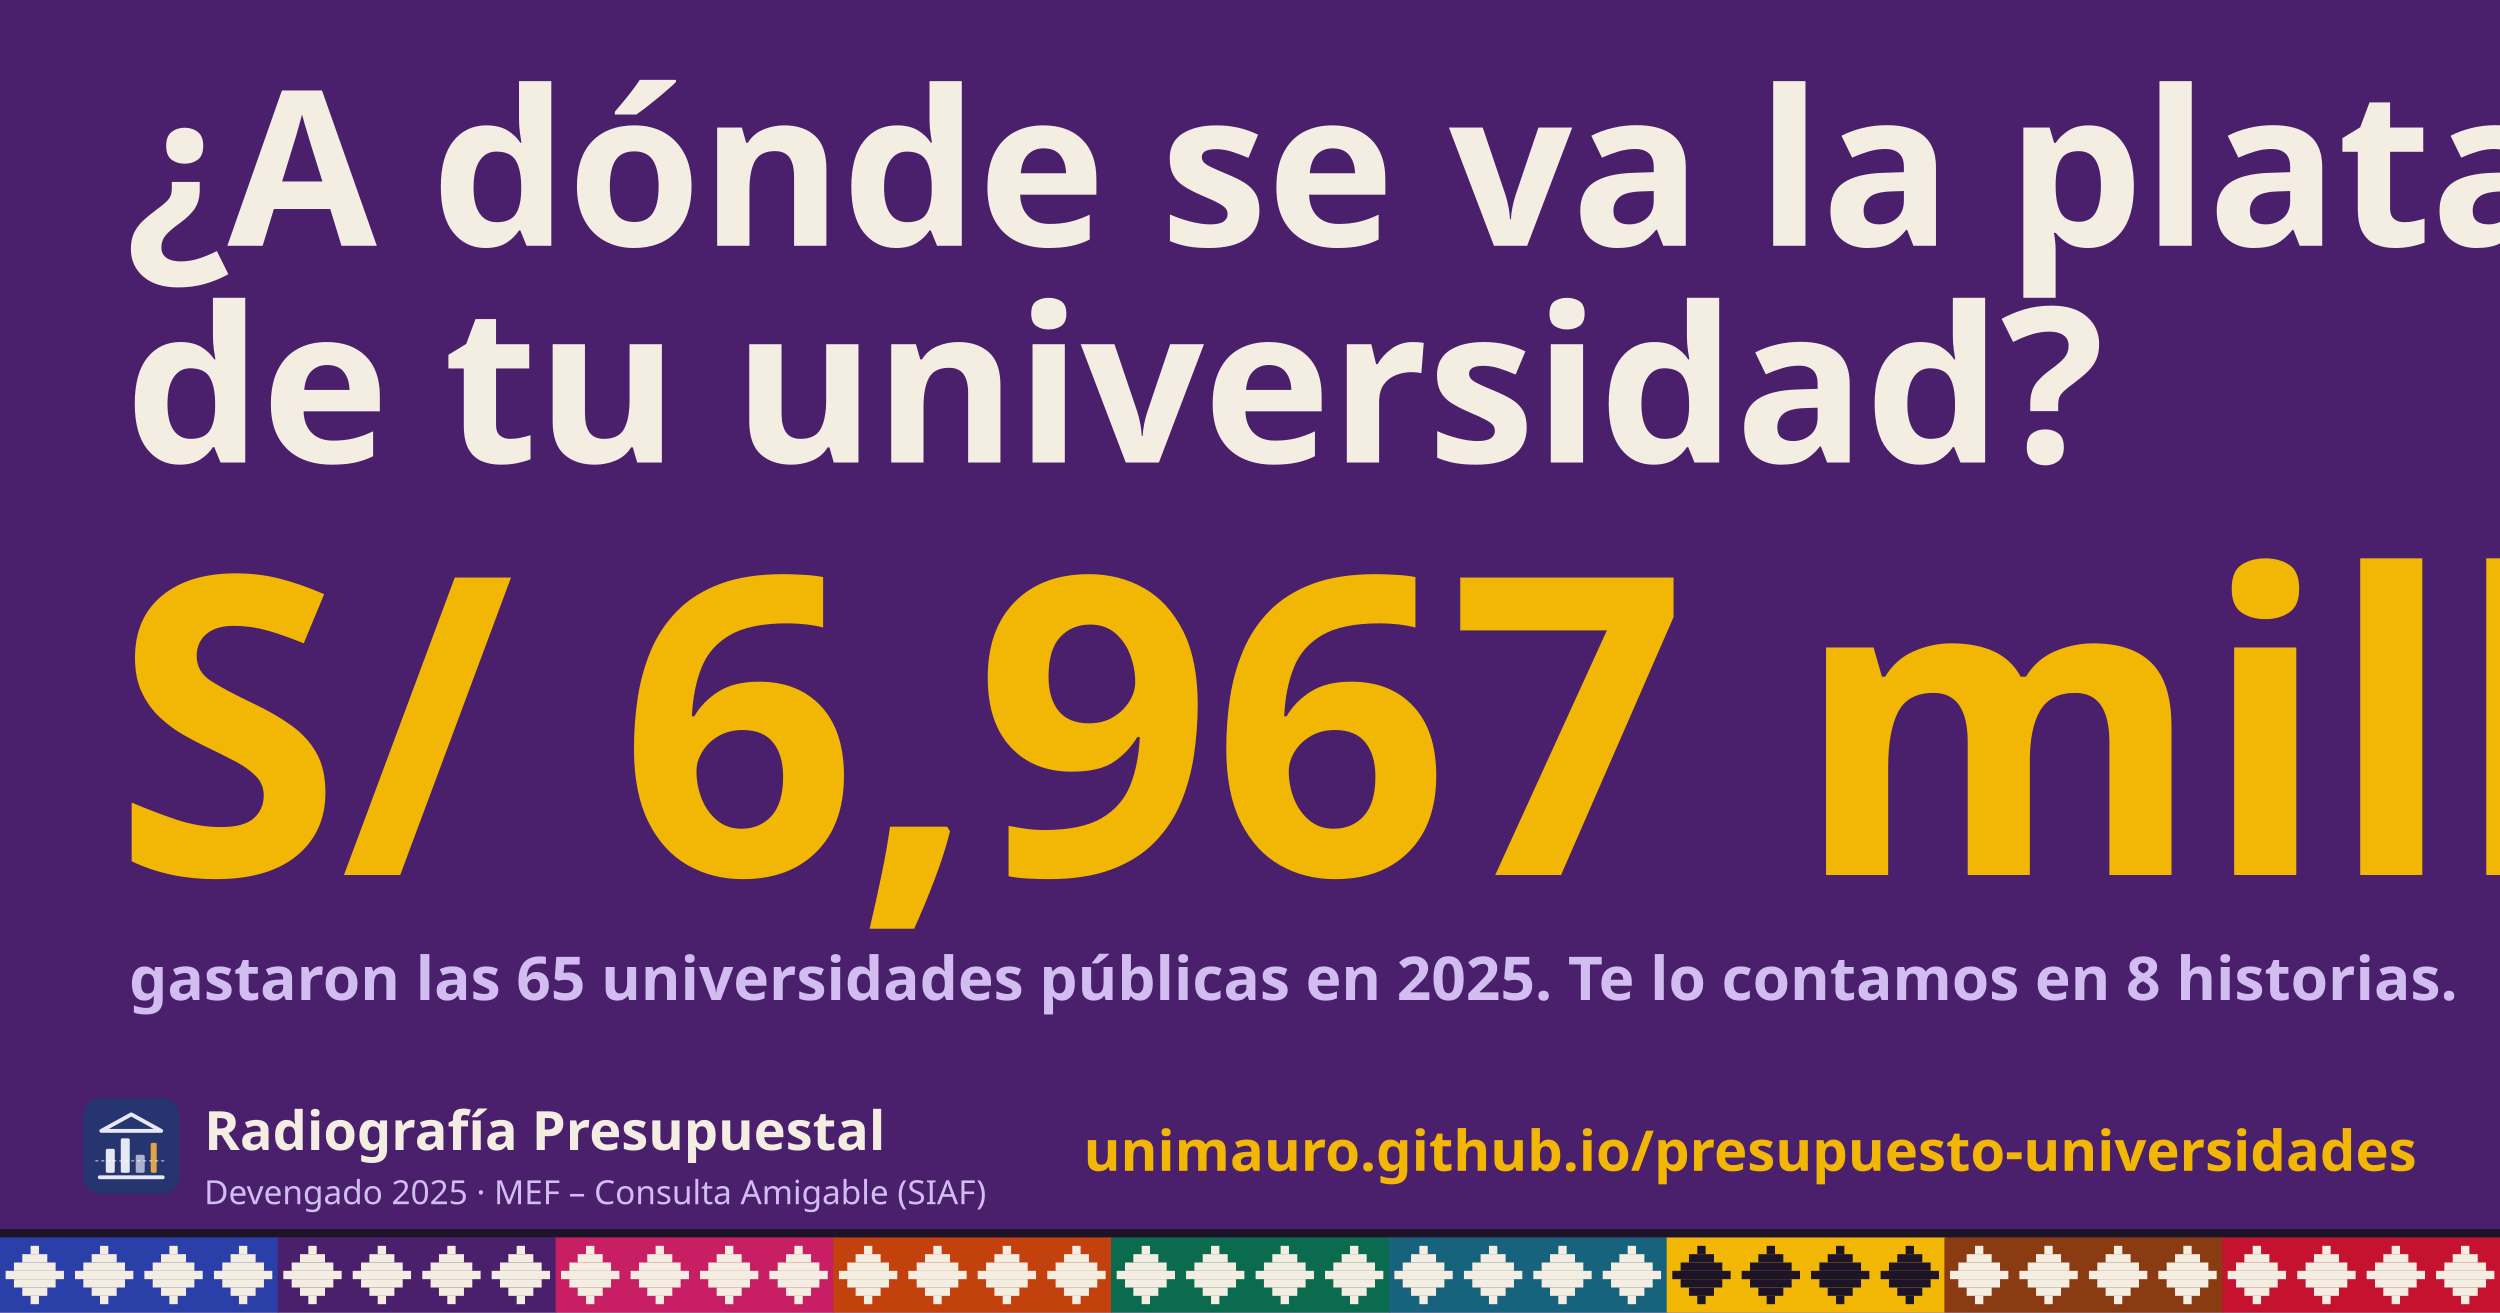
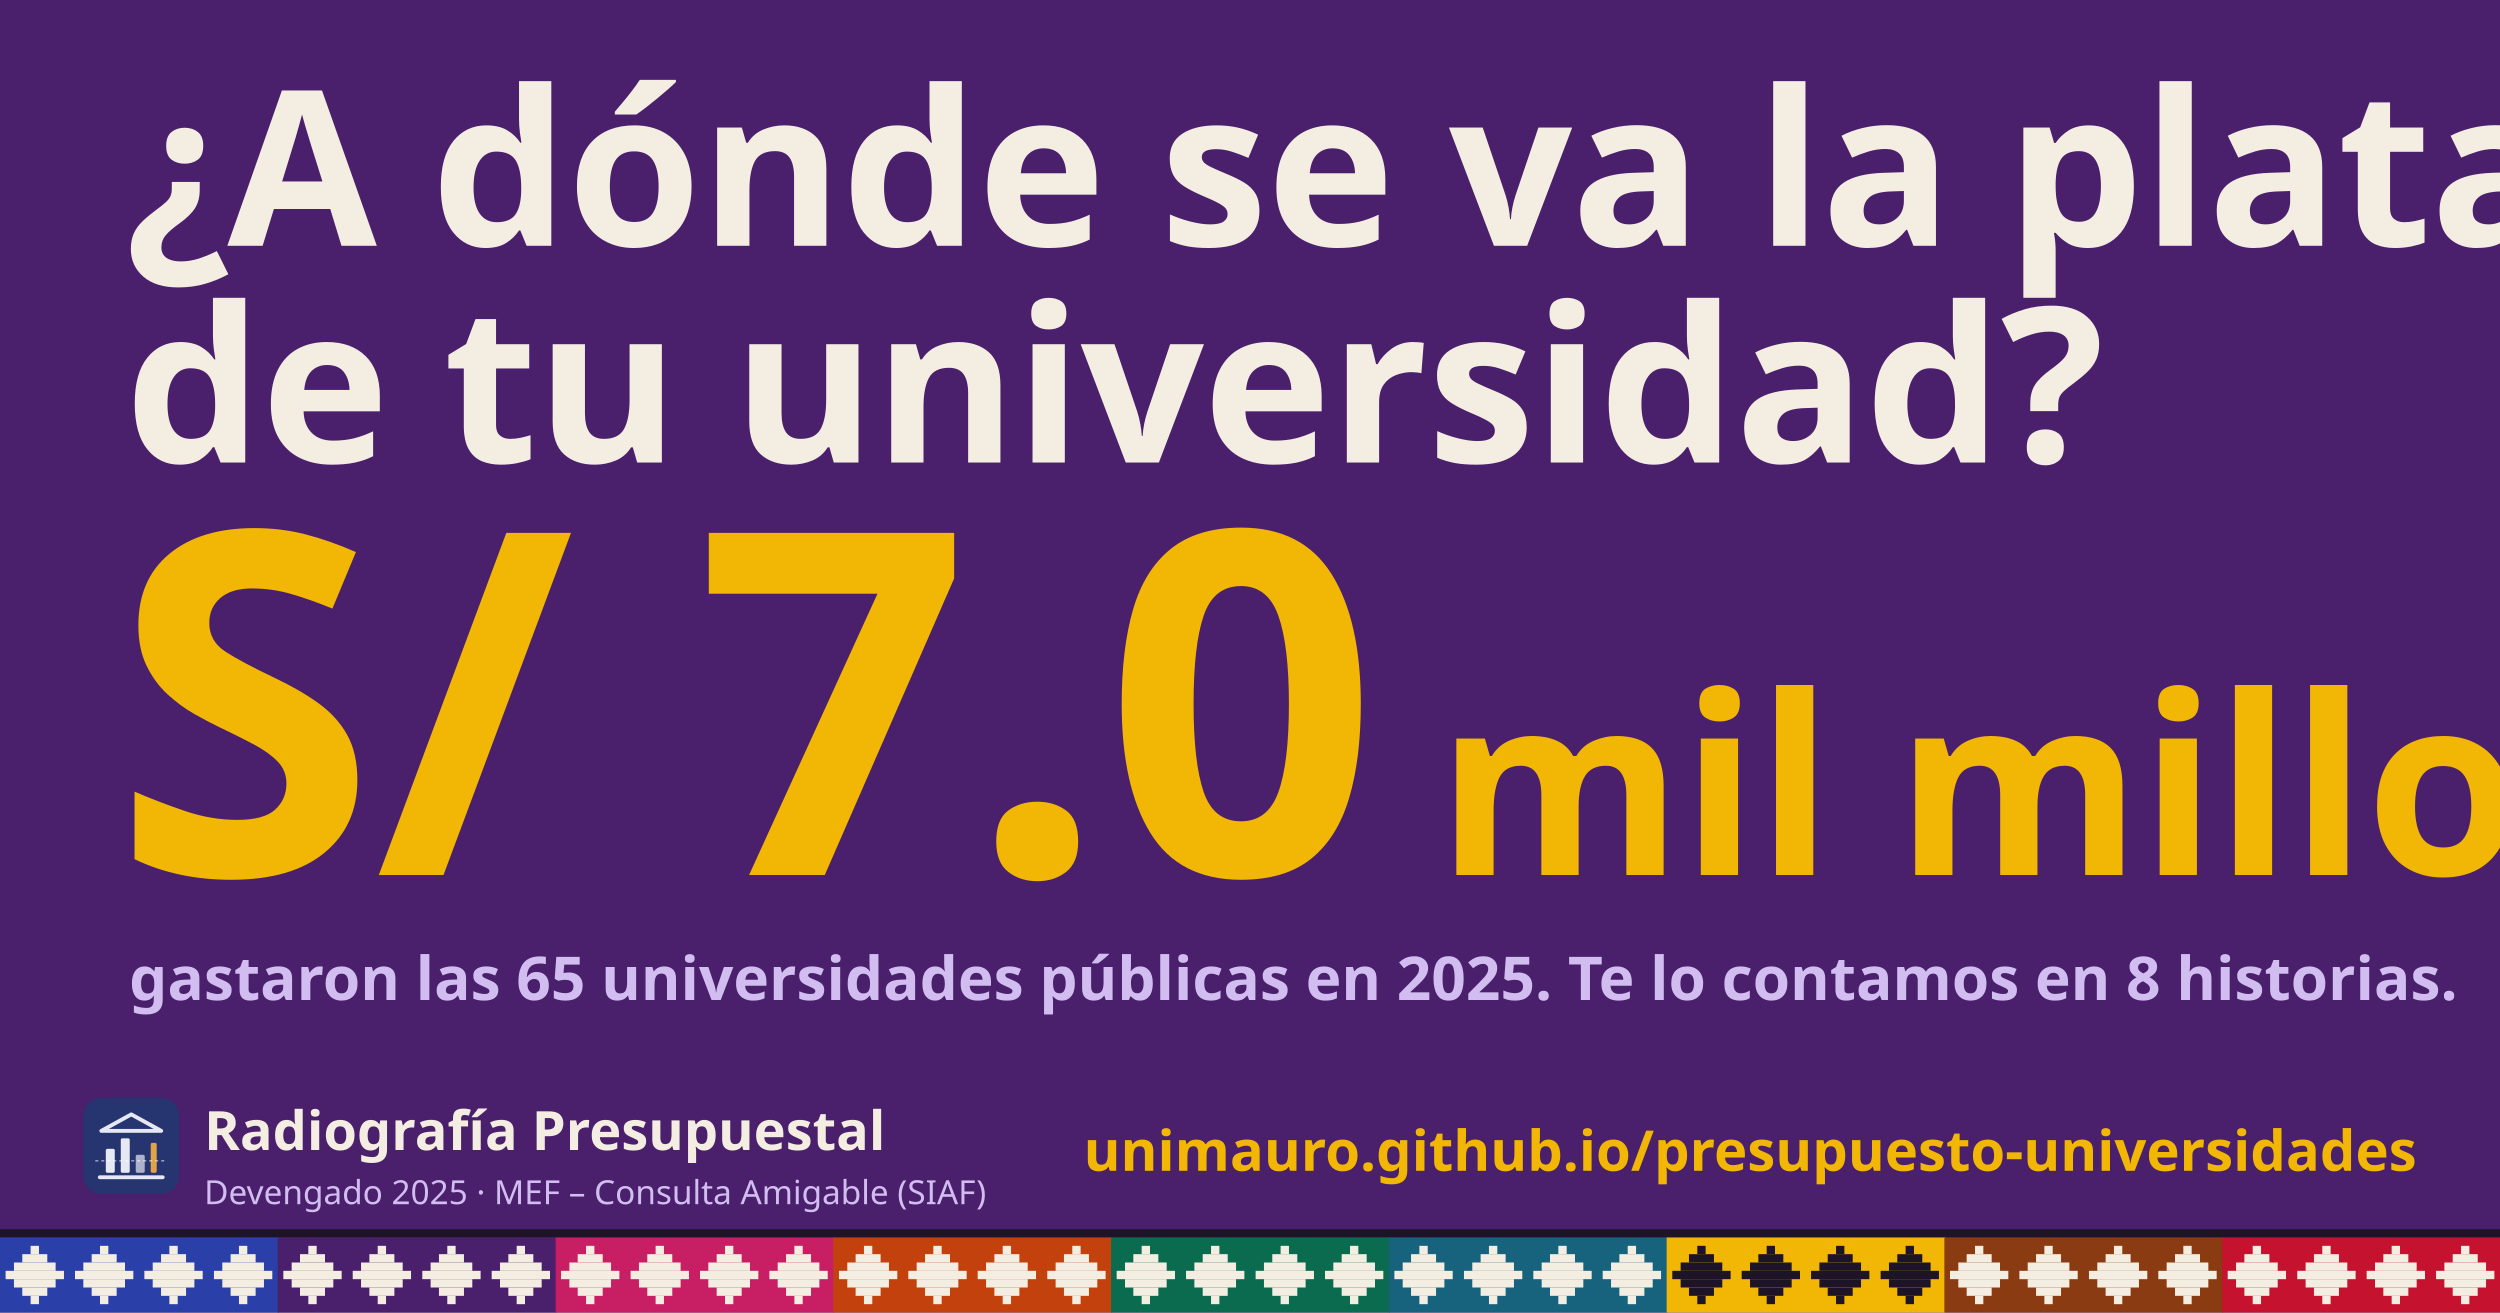
<svg xmlns="http://www.w3.org/2000/svg" width="1200" height="630" viewBox="0 0 1200 630">
  <rect width="1200" height="630" fill="#4A1F6B" />
  <text x="60" y="118" font-family="'Archivo ExtraCondensed', 'Archivo', 'Arial Narrow', sans-serif" font-size="104" font-weight="900" fill="#F4EEE2" text-anchor="start" letter-spacing="-0.5">¿A dónde se va la plata</text>
  <text x="60" y="222" font-family="'Archivo ExtraCondensed', 'Archivo', 'Arial Narrow', sans-serif" font-size="104" font-weight="900" fill="#F4EEE2" text-anchor="start" letter-spacing="-0.5">de tu universidad?</text>
-   <text x="54" y="420" font-family="'Archivo ExtraCondensed', 'Archivo', 'Arial Narrow', sans-serif" font-size="200" font-weight="900" fill="#F2B705" text-anchor="start" letter-spacing="-0.5">S/ 6,967 millones</text>
+   <text x="54" y="420" font-family="'Archivo ExtraCondensed', 'Archivo', 'Arial Narrow', sans-serif" font-weight="900" font-size="230" fill="#F2B705" letter-spacing="-0.5">S/ 7.0<tspan font-size="120" dx="28">mil millones</tspan>
+   </text>
  <text x="62" y="480" font-family="'Atkinson Hyperlegible Next', 'Atkinson Hyperlegible', sans-serif" font-size="29" font-weight="700" fill="#D2BDF0" text-anchor="start">gastaron las 65 universidades públicas en 2025. Te lo contamos en 8 historias.</text>
  <g transform="translate(40 527) scale(0.71875)">
    <rect width="64" height="64" rx="12" fill="#26346F" />
    <path d="M12 22 L32 11 L52 22 Z" fill="none" stroke="#E6E8F3" stroke-width="2.6" stroke-linejoin="round" />
    <rect x="15" y="34" width="6" height="16" rx="1" fill="#E6E8F3" />
    <rect x="25" y="27" width="6" height="23" rx="1" fill="#E6E8F3" />
    <rect x="35" y="38" width="6" height="12" rx="1" fill="#E6E8F3" opacity=".7" />
    <rect x="45" y="30" width="4" height="20" rx="1" fill="#E0A447" />
    <path d="M11 53 H53" stroke="#E6E8F3" stroke-width="2.6" stroke-linecap="round" />
    <path d="M8 42 H56" stroke="#FFFFFF" stroke-width="1" stroke-dasharray="2 2" opacity=".55" />
  </g>
  <text x="98" y="552" font-family="'Archivo ExtraCondensed', 'Archivo', 'Arial Narrow', sans-serif" font-size="26" font-weight="800" fill="#F4EEE2" text-anchor="start">Radiografía Presupuestal</text>
  <text x="98" y="578" font-family="'Atkinson Hyperlegible Next', 'Atkinson Hyperlegible', sans-serif" font-size="16" font-weight="400" fill="#D2BDF0" text-anchor="start">Devengado 2025 · MEF – Consulta Amigable (SIAF)</text>
  <text x="1160" y="562" font-family="'Atkinson Hyperlegible Next', 'Atkinson Hyperlegible', sans-serif" font-size="27" font-weight="700" fill="#F2B705" text-anchor="end">unimauro.github.io/presupuesto-universidades</text>
  <rect x="0" y="590" width="1200" height="4" fill="#1E1428" />
  <rect x="0.0" y="594" width="133.8" height="36" fill="#2B3FA8" />
  <rect x="14.7" y="598.0" width="4.0" height="4" fill="#F4EEE2" />
  <rect x="10.7" y="602.0" width="12.0" height="4" fill="#F4EEE2" />
  <rect x="6.7" y="606.0" width="20.0" height="4" fill="#F4EEE2" />
  <rect x="2.7" y="610.0" width="28.0" height="4" fill="#F4EEE2" />
  <rect x="6.7" y="614.0" width="20.0" height="4" fill="#F4EEE2" />
  <rect x="10.7" y="618.0" width="12.0" height="4" fill="#F4EEE2" />
  <rect x="14.7" y="622.0" width="4.0" height="4" fill="#F4EEE2" />
  <rect x="48.0" y="598.0" width="4.0" height="4" fill="#F4EEE2" />
  <rect x="44.0" y="602.0" width="12.0" height="4" fill="#F4EEE2" />
  <rect x="40.0" y="606.0" width="20.0" height="4" fill="#F4EEE2" />
  <rect x="36.0" y="610.0" width="28.0" height="4" fill="#F4EEE2" />
  <rect x="40.0" y="614.0" width="20.0" height="4" fill="#F4EEE2" />
  <rect x="44.0" y="618.0" width="12.0" height="4" fill="#F4EEE2" />
  <rect x="48.0" y="622.0" width="4.0" height="4" fill="#F4EEE2" />
  <rect x="81.3" y="598.0" width="4.0" height="4" fill="#F4EEE2" />
  <rect x="77.3" y="602.0" width="12.0" height="4" fill="#F4EEE2" />
  <rect x="73.3" y="606.0" width="20.0" height="4" fill="#F4EEE2" />
  <rect x="69.3" y="610.0" width="28.0" height="4" fill="#F4EEE2" />
  <rect x="73.3" y="614.0" width="20.0" height="4" fill="#F4EEE2" />
  <rect x="77.3" y="618.0" width="12.0" height="4" fill="#F4EEE2" />
  <rect x="81.3" y="622.0" width="4.0" height="4" fill="#F4EEE2" />
  <rect x="114.7" y="598.0" width="4.0" height="4" fill="#F4EEE2" />
  <rect x="110.7" y="602.0" width="12.0" height="4" fill="#F4EEE2" />
  <rect x="106.7" y="606.0" width="20.0" height="4" fill="#F4EEE2" />
  <rect x="102.7" y="610.0" width="28.0" height="4" fill="#F4EEE2" />
  <rect x="106.7" y="614.0" width="20.0" height="4" fill="#F4EEE2" />
  <rect x="110.7" y="618.0" width="12.0" height="4" fill="#F4EEE2" />
  <rect x="114.7" y="622.0" width="4.0" height="4" fill="#F4EEE2" />
  <rect x="133.3" y="594" width="133.8" height="36" fill="#4A1F6B" />
  <rect x="148.0" y="598.0" width="4.0" height="4" fill="#F4EEE2" />
  <rect x="144.0" y="602.0" width="12.0" height="4" fill="#F4EEE2" />
  <rect x="140.0" y="606.0" width="20.0" height="4" fill="#F4EEE2" />
  <rect x="136.0" y="610.0" width="28.0" height="4" fill="#F4EEE2" />
  <rect x="140.0" y="614.0" width="20.0" height="4" fill="#F4EEE2" />
  <rect x="144.0" y="618.0" width="12.0" height="4" fill="#F4EEE2" />
  <rect x="148.0" y="622.0" width="4.0" height="4" fill="#F4EEE2" />
  <rect x="181.3" y="598.0" width="4.0" height="4" fill="#F4EEE2" />
  <rect x="177.3" y="602.0" width="12.0" height="4" fill="#F4EEE2" />
  <rect x="173.3" y="606.0" width="20.0" height="4" fill="#F4EEE2" />
  <rect x="169.3" y="610.0" width="28.0" height="4" fill="#F4EEE2" />
  <rect x="173.3" y="614.0" width="20.0" height="4" fill="#F4EEE2" />
  <rect x="177.3" y="618.0" width="12.0" height="4" fill="#F4EEE2" />
  <rect x="181.3" y="622.0" width="4.0" height="4" fill="#F4EEE2" />
  <rect x="214.7" y="598.0" width="4.0" height="4" fill="#F4EEE2" />
  <rect x="210.7" y="602.0" width="12.0" height="4" fill="#F4EEE2" />
  <rect x="206.7" y="606.0" width="20.0" height="4" fill="#F4EEE2" />
  <rect x="202.7" y="610.0" width="28.0" height="4" fill="#F4EEE2" />
  <rect x="206.7" y="614.0" width="20.0" height="4" fill="#F4EEE2" />
  <rect x="210.7" y="618.0" width="12.0" height="4" fill="#F4EEE2" />
  <rect x="214.7" y="622.0" width="4.0" height="4" fill="#F4EEE2" />
  <rect x="248.0" y="598.0" width="4.0" height="4" fill="#F4EEE2" />
  <rect x="244.0" y="602.0" width="12.0" height="4" fill="#F4EEE2" />
  <rect x="240.0" y="606.0" width="20.0" height="4" fill="#F4EEE2" />
  <rect x="236.0" y="610.0" width="28.0" height="4" fill="#F4EEE2" />
  <rect x="240.0" y="614.0" width="20.0" height="4" fill="#F4EEE2" />
  <rect x="244.0" y="618.0" width="12.0" height="4" fill="#F4EEE2" />
  <rect x="248.0" y="622.0" width="4.0" height="4" fill="#F4EEE2" />
  <rect x="266.7" y="594" width="133.8" height="36" fill="#C81E64" />
  <rect x="281.3" y="598.0" width="4.0" height="4" fill="#F4EEE2" />
  <rect x="277.3" y="602.0" width="12.0" height="4" fill="#F4EEE2" />
  <rect x="273.3" y="606.0" width="20.0" height="4" fill="#F4EEE2" />
  <rect x="269.3" y="610.0" width="28.0" height="4" fill="#F4EEE2" />
  <rect x="273.3" y="614.0" width="20.0" height="4" fill="#F4EEE2" />
  <rect x="277.3" y="618.0" width="12.0" height="4" fill="#F4EEE2" />
  <rect x="281.3" y="622.0" width="4.0" height="4" fill="#F4EEE2" />
  <rect x="314.7" y="598.0" width="4.0" height="4" fill="#F4EEE2" />
  <rect x="310.7" y="602.0" width="12.0" height="4" fill="#F4EEE2" />
  <rect x="306.7" y="606.0" width="20.0" height="4" fill="#F4EEE2" />
  <rect x="302.7" y="610.0" width="28.0" height="4" fill="#F4EEE2" />
  <rect x="306.7" y="614.0" width="20.0" height="4" fill="#F4EEE2" />
  <rect x="310.7" y="618.0" width="12.0" height="4" fill="#F4EEE2" />
  <rect x="314.7" y="622.0" width="4.0" height="4" fill="#F4EEE2" />
  <rect x="348.0" y="598.0" width="4.0" height="4" fill="#F4EEE2" />
  <rect x="344.0" y="602.0" width="12.0" height="4" fill="#F4EEE2" />
  <rect x="340.0" y="606.0" width="20.0" height="4" fill="#F4EEE2" />
  <rect x="336.0" y="610.0" width="28.0" height="4" fill="#F4EEE2" />
  <rect x="340.0" y="614.0" width="20.0" height="4" fill="#F4EEE2" />
  <rect x="344.0" y="618.0" width="12.0" height="4" fill="#F4EEE2" />
  <rect x="348.0" y="622.0" width="4.0" height="4" fill="#F4EEE2" />
  <rect x="381.3" y="598.0" width="4.0" height="4" fill="#F4EEE2" />
  <rect x="377.3" y="602.0" width="12.0" height="4" fill="#F4EEE2" />
  <rect x="373.3" y="606.0" width="20.0" height="4" fill="#F4EEE2" />
  <rect x="369.3" y="610.0" width="28.0" height="4" fill="#F4EEE2" />
  <rect x="373.3" y="614.0" width="20.0" height="4" fill="#F4EEE2" />
  <rect x="377.3" y="618.0" width="12.0" height="4" fill="#F4EEE2" />
  <rect x="381.3" y="622.0" width="4.0" height="4" fill="#F4EEE2" />
  <rect x="400.0" y="594" width="133.8" height="36" fill="#C2410C" />
  <rect x="414.7" y="598.0" width="4.0" height="4" fill="#F4EEE2" />
  <rect x="410.7" y="602.0" width="12.0" height="4" fill="#F4EEE2" />
  <rect x="406.7" y="606.0" width="20.0" height="4" fill="#F4EEE2" />
  <rect x="402.7" y="610.0" width="28.0" height="4" fill="#F4EEE2" />
  <rect x="406.7" y="614.0" width="20.0" height="4" fill="#F4EEE2" />
  <rect x="410.7" y="618.0" width="12.0" height="4" fill="#F4EEE2" />
  <rect x="414.7" y="622.0" width="4.0" height="4" fill="#F4EEE2" />
  <rect x="448.0" y="598.0" width="4.0" height="4" fill="#F4EEE2" />
  <rect x="444.0" y="602.0" width="12.0" height="4" fill="#F4EEE2" />
  <rect x="440.0" y="606.0" width="20.0" height="4" fill="#F4EEE2" />
  <rect x="436.0" y="610.0" width="28.0" height="4" fill="#F4EEE2" />
  <rect x="440.0" y="614.0" width="20.0" height="4" fill="#F4EEE2" />
  <rect x="444.0" y="618.0" width="12.0" height="4" fill="#F4EEE2" />
  <rect x="448.0" y="622.0" width="4.0" height="4" fill="#F4EEE2" />
  <rect x="481.3" y="598.0" width="4.0" height="4" fill="#F4EEE2" />
  <rect x="477.3" y="602.0" width="12.0" height="4" fill="#F4EEE2" />
  <rect x="473.3" y="606.0" width="20.0" height="4" fill="#F4EEE2" />
  <rect x="469.3" y="610.0" width="28.0" height="4" fill="#F4EEE2" />
  <rect x="473.3" y="614.0" width="20.0" height="4" fill="#F4EEE2" />
  <rect x="477.3" y="618.0" width="12.0" height="4" fill="#F4EEE2" />
  <rect x="481.3" y="622.0" width="4.0" height="4" fill="#F4EEE2" />
  <rect x="514.7" y="598.0" width="4.0" height="4" fill="#F4EEE2" />
  <rect x="510.7" y="602.0" width="12.0" height="4" fill="#F4EEE2" />
  <rect x="506.7" y="606.0" width="20.0" height="4" fill="#F4EEE2" />
  <rect x="502.7" y="610.0" width="28.0" height="4" fill="#F4EEE2" />
  <rect x="506.7" y="614.0" width="20.0" height="4" fill="#F4EEE2" />
  <rect x="510.7" y="618.0" width="12.0" height="4" fill="#F4EEE2" />
  <rect x="514.7" y="622.0" width="4.0" height="4" fill="#F4EEE2" />
  <rect x="533.3" y="594" width="133.8" height="36" fill="#0B6B4E" />
  <rect x="548.0" y="598.0" width="4.0" height="4" fill="#F4EEE2" />
  <rect x="544.0" y="602.0" width="12.0" height="4" fill="#F4EEE2" />
  <rect x="540.0" y="606.0" width="20.0" height="4" fill="#F4EEE2" />
  <rect x="536.0" y="610.0" width="28.0" height="4" fill="#F4EEE2" />
  <rect x="540.0" y="614.0" width="20.0" height="4" fill="#F4EEE2" />
  <rect x="544.0" y="618.0" width="12.0" height="4" fill="#F4EEE2" />
  <rect x="548.0" y="622.0" width="4.0" height="4" fill="#F4EEE2" />
  <rect x="581.3" y="598.0" width="4.0" height="4" fill="#F4EEE2" />
  <rect x="577.3" y="602.0" width="12.0" height="4" fill="#F4EEE2" />
  <rect x="573.3" y="606.0" width="20.0" height="4" fill="#F4EEE2" />
  <rect x="569.3" y="610.0" width="28.0" height="4" fill="#F4EEE2" />
  <rect x="573.3" y="614.0" width="20.0" height="4" fill="#F4EEE2" />
  <rect x="577.3" y="618.0" width="12.0" height="4" fill="#F4EEE2" />
  <rect x="581.3" y="622.0" width="4.0" height="4" fill="#F4EEE2" />
  <rect x="614.7" y="598.0" width="4.0" height="4" fill="#F4EEE2" />
  <rect x="610.7" y="602.0" width="12.0" height="4" fill="#F4EEE2" />
  <rect x="606.7" y="606.0" width="20.0" height="4" fill="#F4EEE2" />
  <rect x="602.7" y="610.0" width="28.0" height="4" fill="#F4EEE2" />
  <rect x="606.7" y="614.0" width="20.0" height="4" fill="#F4EEE2" />
  <rect x="610.7" y="618.0" width="12.0" height="4" fill="#F4EEE2" />
  <rect x="614.7" y="622.0" width="4.0" height="4" fill="#F4EEE2" />
  <rect x="648.0" y="598.0" width="4.0" height="4" fill="#F4EEE2" />
  <rect x="644.0" y="602.0" width="12.0" height="4" fill="#F4EEE2" />
  <rect x="640.0" y="606.0" width="20.0" height="4" fill="#F4EEE2" />
  <rect x="636.0" y="610.0" width="28.0" height="4" fill="#F4EEE2" />
  <rect x="640.0" y="614.0" width="20.0" height="4" fill="#F4EEE2" />
  <rect x="644.0" y="618.0" width="12.0" height="4" fill="#F4EEE2" />
  <rect x="648.0" y="622.0" width="4.0" height="4" fill="#F4EEE2" />
  <rect x="666.7" y="594" width="133.8" height="36" fill="#17637D" />
  <rect x="681.3" y="598.0" width="4.0" height="4" fill="#F4EEE2" />
  <rect x="677.3" y="602.0" width="12.0" height="4" fill="#F4EEE2" />
  <rect x="673.3" y="606.0" width="20.0" height="4" fill="#F4EEE2" />
  <rect x="669.3" y="610.0" width="28.0" height="4" fill="#F4EEE2" />
  <rect x="673.3" y="614.0" width="20.0" height="4" fill="#F4EEE2" />
  <rect x="677.3" y="618.0" width="12.0" height="4" fill="#F4EEE2" />
  <rect x="681.3" y="622.0" width="4.0" height="4" fill="#F4EEE2" />
  <rect x="714.7" y="598.0" width="4.0" height="4" fill="#F4EEE2" />
  <rect x="710.7" y="602.0" width="12.0" height="4" fill="#F4EEE2" />
  <rect x="706.7" y="606.0" width="20.0" height="4" fill="#F4EEE2" />
  <rect x="702.7" y="610.0" width="28.0" height="4" fill="#F4EEE2" />
  <rect x="706.7" y="614.0" width="20.0" height="4" fill="#F4EEE2" />
  <rect x="710.7" y="618.0" width="12.0" height="4" fill="#F4EEE2" />
  <rect x="714.7" y="622.0" width="4.0" height="4" fill="#F4EEE2" />
  <rect x="748.0" y="598.0" width="4.0" height="4" fill="#F4EEE2" />
  <rect x="744.0" y="602.0" width="12.0" height="4" fill="#F4EEE2" />
  <rect x="740.0" y="606.0" width="20.0" height="4" fill="#F4EEE2" />
  <rect x="736.0" y="610.0" width="28.0" height="4" fill="#F4EEE2" />
  <rect x="740.0" y="614.0" width="20.0" height="4" fill="#F4EEE2" />
  <rect x="744.0" y="618.0" width="12.0" height="4" fill="#F4EEE2" />
  <rect x="748.0" y="622.0" width="4.0" height="4" fill="#F4EEE2" />
  <rect x="781.3" y="598.0" width="4.0" height="4" fill="#F4EEE2" />
  <rect x="777.3" y="602.0" width="12.0" height="4" fill="#F4EEE2" />
  <rect x="773.3" y="606.0" width="20.0" height="4" fill="#F4EEE2" />
  <rect x="769.3" y="610.0" width="28.0" height="4" fill="#F4EEE2" />
  <rect x="773.3" y="614.0" width="20.0" height="4" fill="#F4EEE2" />
  <rect x="777.3" y="618.0" width="12.0" height="4" fill="#F4EEE2" />
  <rect x="781.3" y="622.0" width="4.0" height="4" fill="#F4EEE2" />
  <rect x="800.0" y="594" width="133.8" height="36" fill="#F2B705" />
  <rect x="814.7" y="598.0" width="4.0" height="4" fill="#1E1428" />
  <rect x="810.7" y="602.0" width="12.0" height="4" fill="#1E1428" />
  <rect x="806.7" y="606.0" width="20.0" height="4" fill="#1E1428" />
  <rect x="802.7" y="610.0" width="28.0" height="4" fill="#1E1428" />
  <rect x="806.7" y="614.0" width="20.0" height="4" fill="#1E1428" />
  <rect x="810.7" y="618.0" width="12.0" height="4" fill="#1E1428" />
  <rect x="814.7" y="622.0" width="4.0" height="4" fill="#1E1428" />
  <rect x="848.0" y="598.0" width="4.0" height="4" fill="#1E1428" />
  <rect x="844.0" y="602.0" width="12.0" height="4" fill="#1E1428" />
  <rect x="840.0" y="606.0" width="20.0" height="4" fill="#1E1428" />
  <rect x="836.0" y="610.0" width="28.0" height="4" fill="#1E1428" />
  <rect x="840.0" y="614.0" width="20.0" height="4" fill="#1E1428" />
  <rect x="844.0" y="618.0" width="12.0" height="4" fill="#1E1428" />
  <rect x="848.0" y="622.0" width="4.0" height="4" fill="#1E1428" />
  <rect x="881.3" y="598.0" width="4.0" height="4" fill="#1E1428" />
  <rect x="877.3" y="602.0" width="12.0" height="4" fill="#1E1428" />
  <rect x="873.3" y="606.0" width="20.0" height="4" fill="#1E1428" />
  <rect x="869.3" y="610.0" width="28.0" height="4" fill="#1E1428" />
  <rect x="873.3" y="614.0" width="20.0" height="4" fill="#1E1428" />
  <rect x="877.3" y="618.0" width="12.0" height="4" fill="#1E1428" />
  <rect x="881.3" y="622.0" width="4.0" height="4" fill="#1E1428" />
  <rect x="914.7" y="598.0" width="4.0" height="4" fill="#1E1428" />
  <rect x="910.7" y="602.0" width="12.0" height="4" fill="#1E1428" />
  <rect x="906.7" y="606.0" width="20.0" height="4" fill="#1E1428" />
  <rect x="902.7" y="610.0" width="28.0" height="4" fill="#1E1428" />
  <rect x="906.7" y="614.0" width="20.0" height="4" fill="#1E1428" />
  <rect x="910.7" y="618.0" width="12.0" height="4" fill="#1E1428" />
  <rect x="914.7" y="622.0" width="4.0" height="4" fill="#1E1428" />
  <rect x="933.3" y="594" width="133.8" height="36" fill="#8A3B12" />
  <rect x="948.0" y="598.0" width="4.0" height="4" fill="#F4EEE2" />
  <rect x="944.0" y="602.0" width="12.0" height="4" fill="#F4EEE2" />
  <rect x="940.0" y="606.0" width="20.0" height="4" fill="#F4EEE2" />
  <rect x="936.0" y="610.0" width="28.0" height="4" fill="#F4EEE2" />
  <rect x="940.0" y="614.0" width="20.0" height="4" fill="#F4EEE2" />
  <rect x="944.0" y="618.0" width="12.0" height="4" fill="#F4EEE2" />
  <rect x="948.0" y="622.0" width="4.0" height="4" fill="#F4EEE2" />
  <rect x="981.3" y="598.0" width="4.0" height="4" fill="#F4EEE2" />
  <rect x="977.3" y="602.0" width="12.0" height="4" fill="#F4EEE2" />
  <rect x="973.3" y="606.0" width="20.0" height="4" fill="#F4EEE2" />
  <rect x="969.3" y="610.0" width="28.0" height="4" fill="#F4EEE2" />
  <rect x="973.3" y="614.0" width="20.0" height="4" fill="#F4EEE2" />
  <rect x="977.3" y="618.0" width="12.0" height="4" fill="#F4EEE2" />
  <rect x="981.3" y="622.0" width="4.0" height="4" fill="#F4EEE2" />
  <rect x="1014.7" y="598.0" width="4.0" height="4" fill="#F4EEE2" />
  <rect x="1010.7" y="602.0" width="12.0" height="4" fill="#F4EEE2" />
  <rect x="1006.7" y="606.0" width="20.0" height="4" fill="#F4EEE2" />
  <rect x="1002.7" y="610.0" width="28.0" height="4" fill="#F4EEE2" />
  <rect x="1006.7" y="614.0" width="20.0" height="4" fill="#F4EEE2" />
  <rect x="1010.7" y="618.0" width="12.0" height="4" fill="#F4EEE2" />
  <rect x="1014.7" y="622.0" width="4.0" height="4" fill="#F4EEE2" />
  <rect x="1048.0" y="598.0" width="4.0" height="4" fill="#F4EEE2" />
  <rect x="1044.0" y="602.0" width="12.0" height="4" fill="#F4EEE2" />
  <rect x="1040.0" y="606.0" width="20.0" height="4" fill="#F4EEE2" />
  <rect x="1036.0" y="610.0" width="28.0" height="4" fill="#F4EEE2" />
  <rect x="1040.0" y="614.0" width="20.0" height="4" fill="#F4EEE2" />
  <rect x="1044.0" y="618.0" width="12.0" height="4" fill="#F4EEE2" />
  <rect x="1048.0" y="622.0" width="4.0" height="4" fill="#F4EEE2" />
  <rect x="1066.7" y="594" width="133.8" height="36" fill="#C4122F" />
  <rect x="1081.3" y="598.0" width="4.0" height="4" fill="#F4EEE2" />
  <rect x="1077.3" y="602.0" width="12.0" height="4" fill="#F4EEE2" />
  <rect x="1073.3" y="606.0" width="20.0" height="4" fill="#F4EEE2" />
  <rect x="1069.3" y="610.0" width="28.0" height="4" fill="#F4EEE2" />
  <rect x="1073.3" y="614.0" width="20.0" height="4" fill="#F4EEE2" />
  <rect x="1077.3" y="618.0" width="12.0" height="4" fill="#F4EEE2" />
  <rect x="1081.3" y="622.0" width="4.0" height="4" fill="#F4EEE2" />
  <rect x="1114.7" y="598.0" width="4.0" height="4" fill="#F4EEE2" />
  <rect x="1110.7" y="602.0" width="12.0" height="4" fill="#F4EEE2" />
  <rect x="1106.7" y="606.0" width="20.0" height="4" fill="#F4EEE2" />
  <rect x="1102.7" y="610.0" width="28.0" height="4" fill="#F4EEE2" />
  <rect x="1106.7" y="614.0" width="20.0" height="4" fill="#F4EEE2" />
  <rect x="1110.7" y="618.0" width="12.0" height="4" fill="#F4EEE2" />
  <rect x="1114.7" y="622.0" width="4.0" height="4" fill="#F4EEE2" />
  <rect x="1148.0" y="598.0" width="4.0" height="4" fill="#F4EEE2" />
  <rect x="1144.0" y="602.0" width="12.0" height="4" fill="#F4EEE2" />
  <rect x="1140.0" y="606.0" width="20.0" height="4" fill="#F4EEE2" />
  <rect x="1136.0" y="610.0" width="28.0" height="4" fill="#F4EEE2" />
  <rect x="1140.0" y="614.0" width="20.0" height="4" fill="#F4EEE2" />
  <rect x="1144.0" y="618.0" width="12.0" height="4" fill="#F4EEE2" />
  <rect x="1148.0" y="622.0" width="4.0" height="4" fill="#F4EEE2" />
  <rect x="1181.3" y="598.0" width="4.0" height="4" fill="#F4EEE2" />
  <rect x="1177.3" y="602.0" width="12.0" height="4" fill="#F4EEE2" />
  <rect x="1173.3" y="606.0" width="20.0" height="4" fill="#F4EEE2" />
  <rect x="1169.3" y="610.0" width="28.0" height="4" fill="#F4EEE2" />
  <rect x="1173.3" y="614.0" width="20.0" height="4" fill="#F4EEE2" />
  <rect x="1177.3" y="618.0" width="12.0" height="4" fill="#F4EEE2" />
  <rect x="1181.3" y="622.0" width="4.0" height="4" fill="#F4EEE2" />
</svg>
